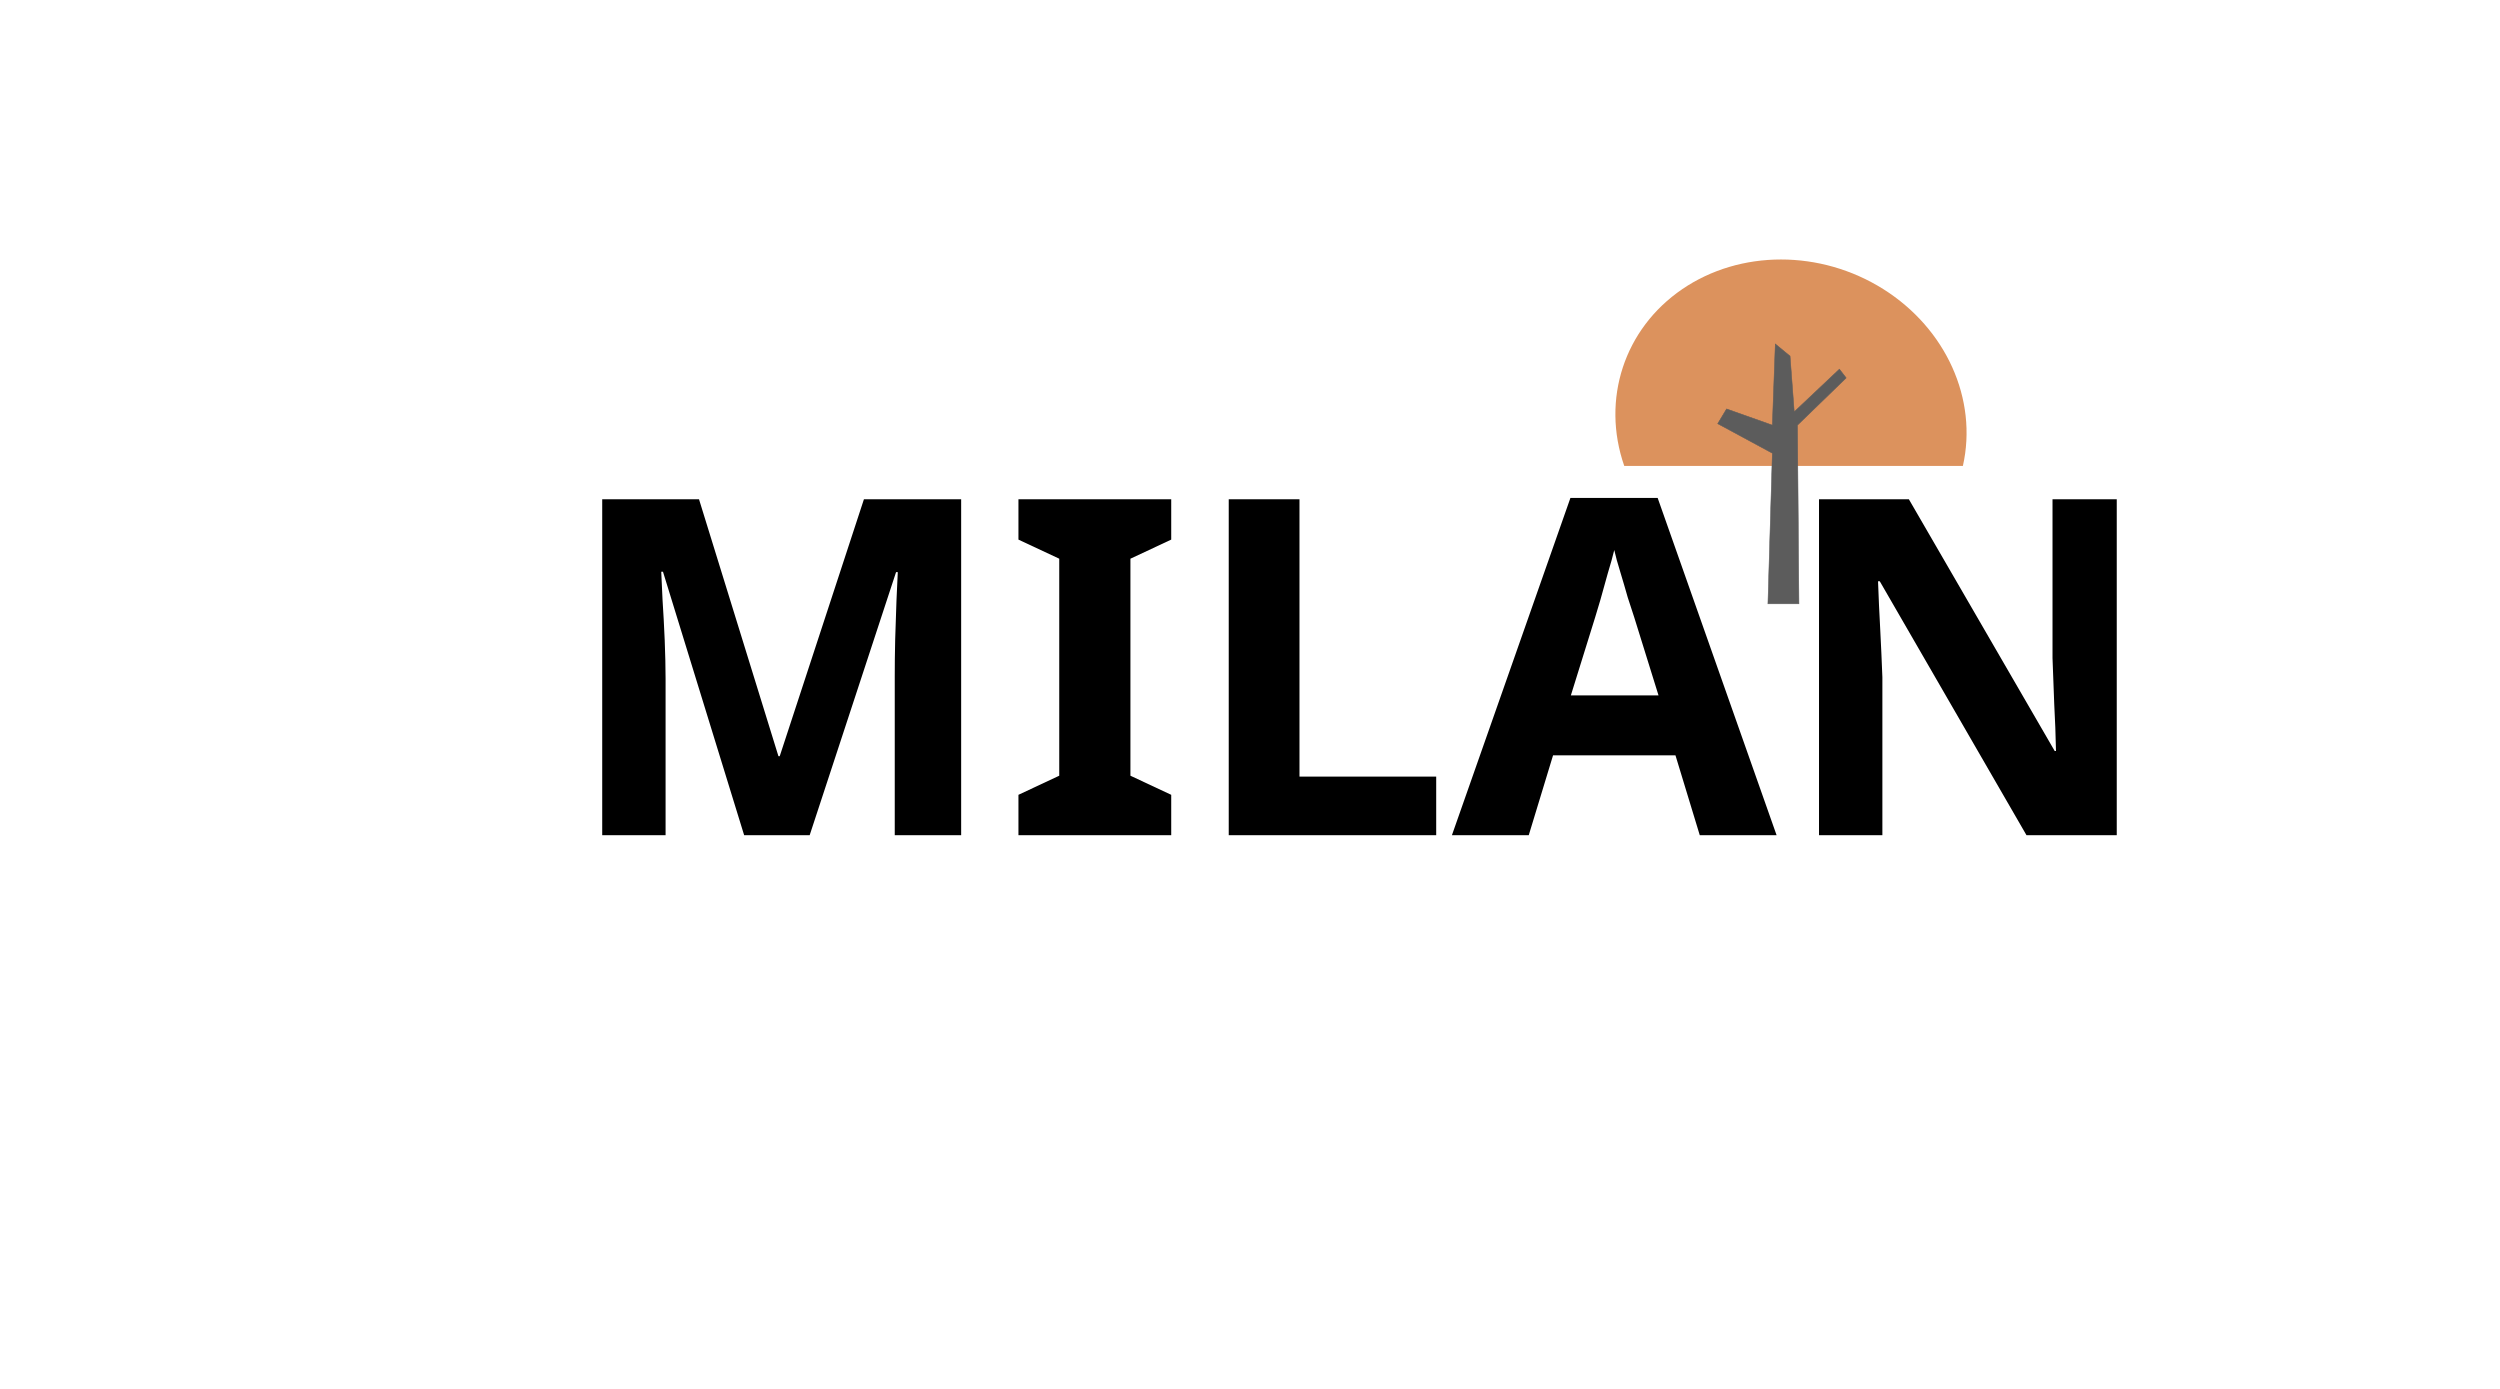
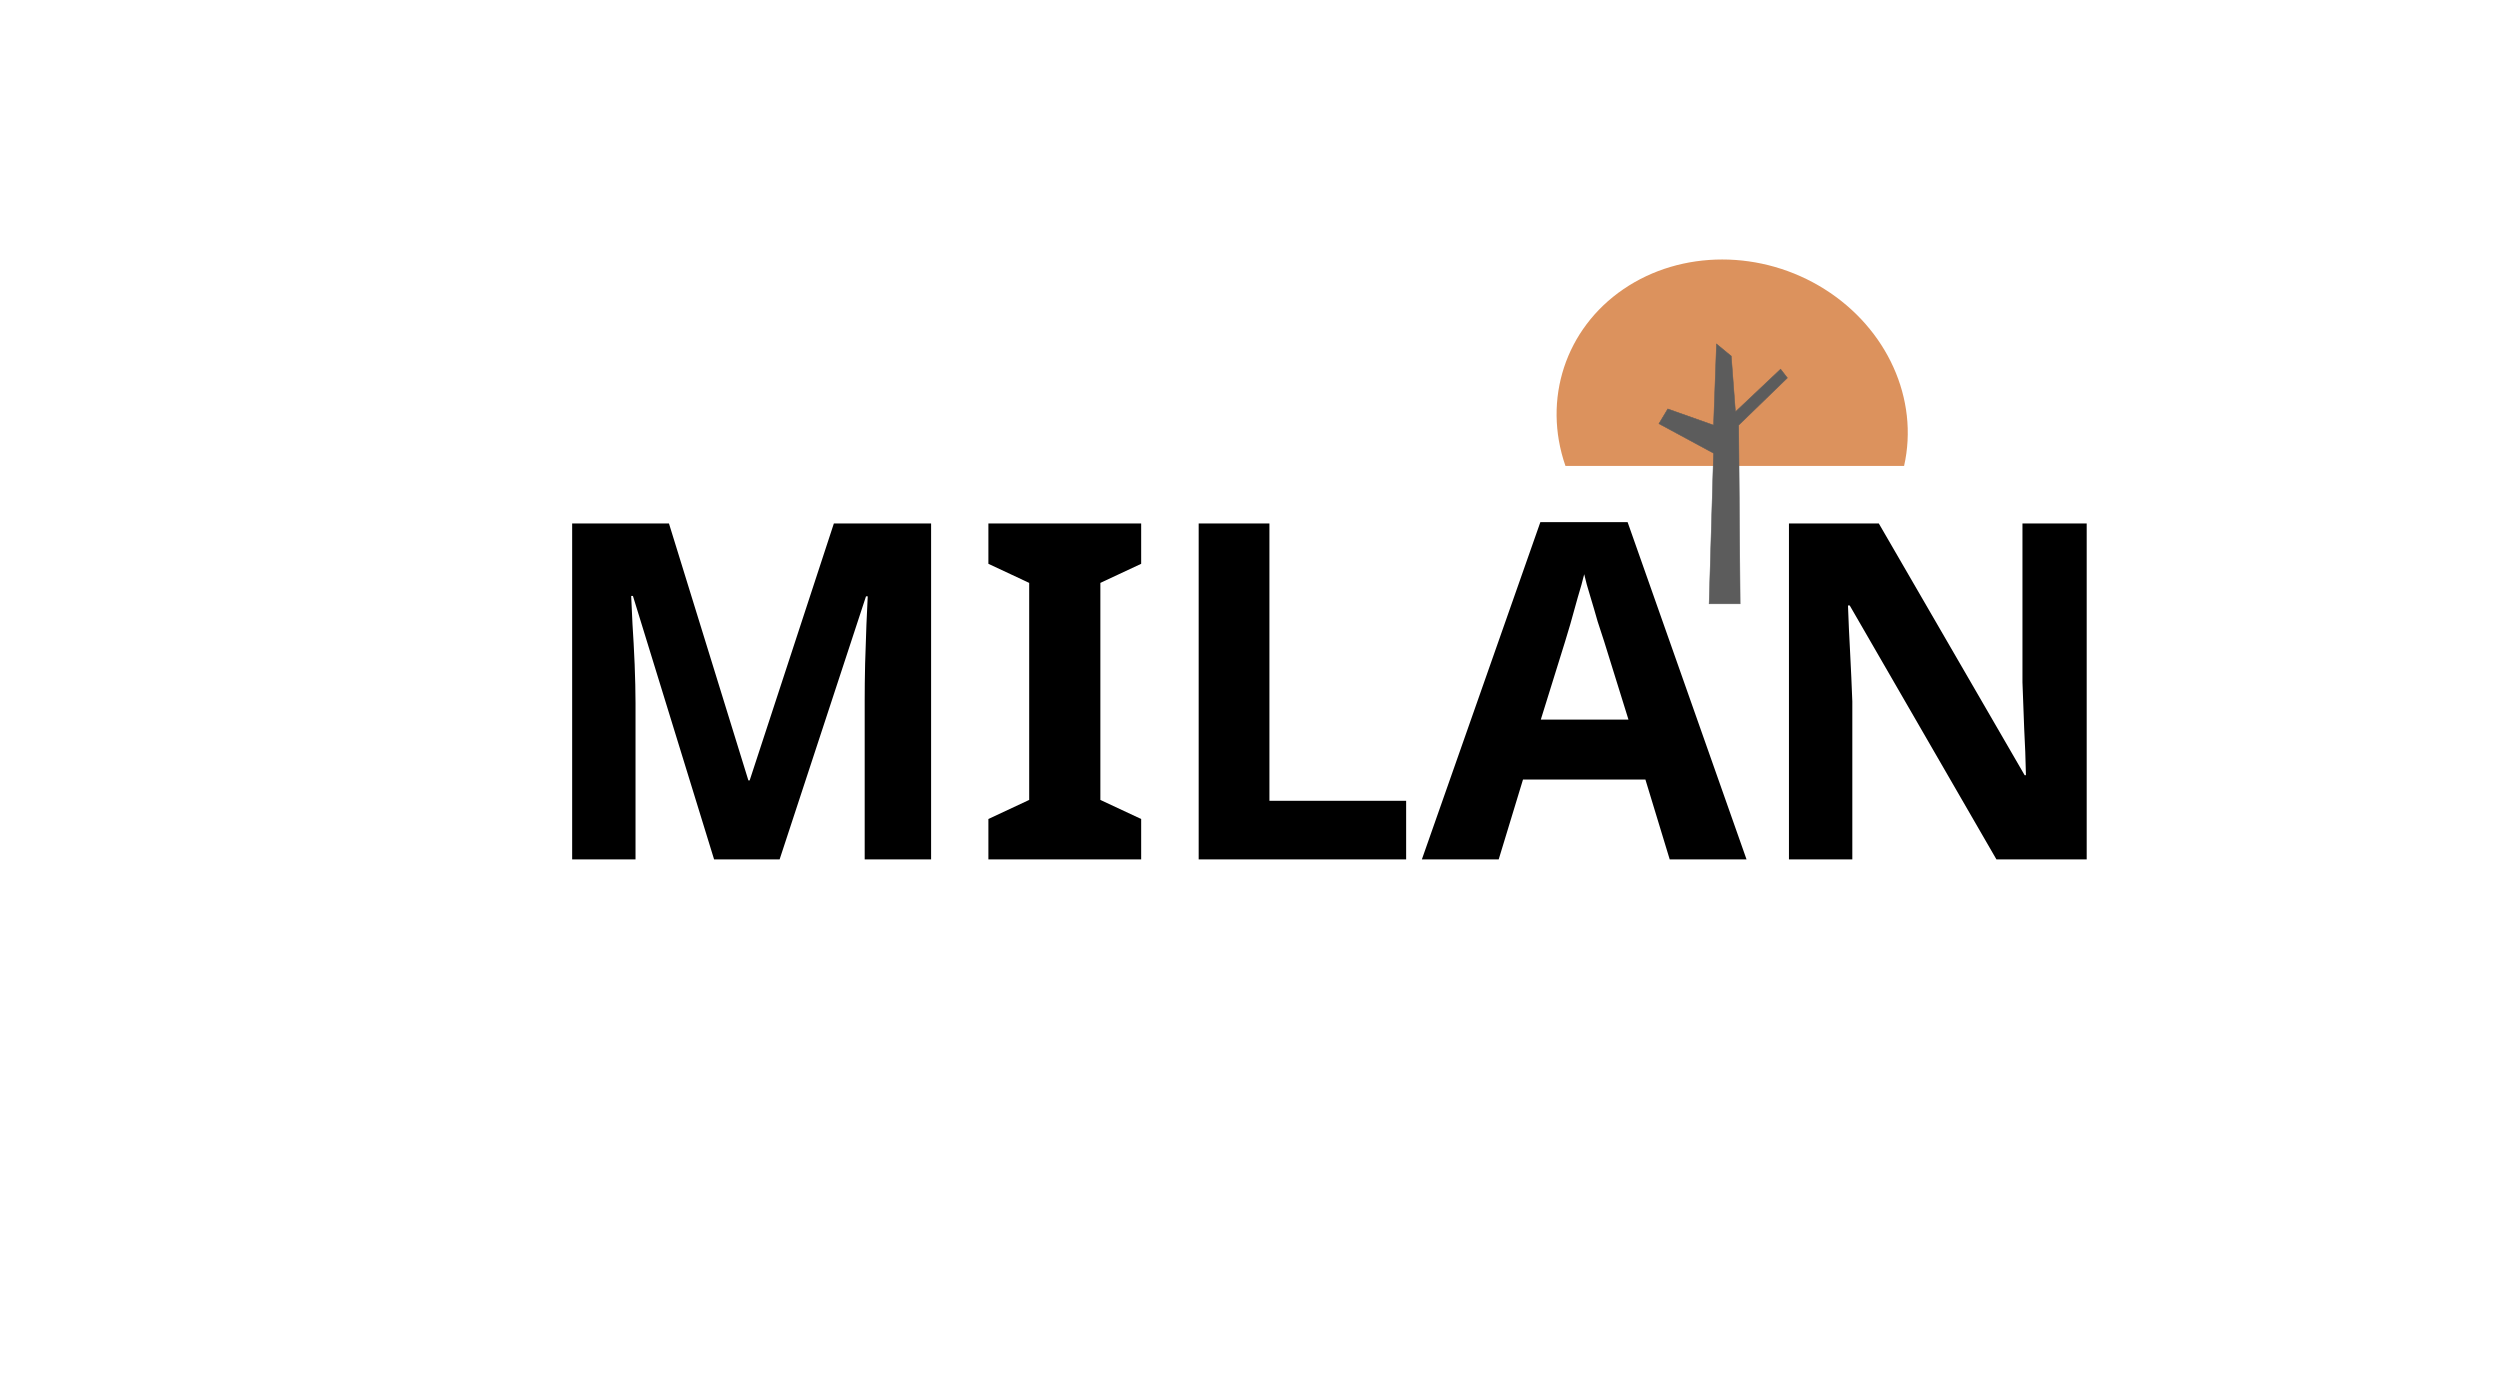
- <svg xmlns="http://www.w3.org/2000/svg" width="90mm" height="50mm" viewBox="0 0 90 50" version="1.1" id="svg4866">
+ <svg xmlns="http://www.w3.org/2000/svg" id="svg4866" version="1.1" viewBox="0 0 90 50" height="50mm" width="90mm">
  <defs id="defs4860" />
  <g id="layer1">
-     <g style="opacity:1" transform="matrix(0.5036231,0,0,0.5036231,20.48554,8.06994)" id="g8950" />
-     <text xml:space="preserve" style="font-style:normal;font-variant:normal;font-weight:bold;font-stretch:normal;font-size:6.161px;line-height:1.25;font-family:sans-serif;-inkscape-font-specification:'sans-serif Bold';letter-spacing:0px;word-spacing:0px;fill:#000000;fill-opacity:1;stroke:none;stroke-width:0.154" x="-33.475" y="27.776" id="text8026-6-3-6">
-       <tspan id="tspan8024-6-5-7" x="-33.475" y="27.776" style="font-style:normal;font-variant:normal;font-weight:normal;font-stretch:normal;font-size:14.787px;font-family:'Jaapokki subtract';-inkscape-font-specification:'Jaapokki subtract';stroke-width:0.154" />
+     <g id="g8950" transform="matrix(0.5036231,0,0,0.5036231,20.48554,8.06994)" style="opacity:1" />
+     <text id="text8026-6-3-6" y="27.776" x="-33.475" style="font-style:normal;font-variant:normal;font-weight:bold;font-stretch:normal;font-size:6.161px;line-height:1.25;font-family:sans-serif;-inkscape-font-specification:'sans-serif Bold';letter-spacing:0px;word-spacing:0px;fill:#000000;fill-opacity:1;stroke:none;stroke-width:0.154" xml:space="preserve">
+       <tspan style="font-style:normal;font-variant:normal;font-weight:normal;font-stretch:normal;font-size:14.787px;font-family:'Jaapokki subtract';-inkscape-font-specification:'Jaapokki subtract';stroke-width:0.154" y="27.776" x="-33.475" id="tspan8024-6-5-7" />
    </text>
-     <text xml:space="preserve" style="font-style:normal;font-variant:normal;font-weight:bold;font-stretch:normal;font-size:16.933px;line-height:1.25;font-family:'Jaapokki subtract';-inkscape-font-specification:'Jaapokki subtract, Bold';font-variant-ligatures:normal;font-variant-caps:normal;font-variant-numeric:normal;font-variant-east-asian:normal;stroke-width:0.265" x="20.15" y="30.066" id="text3052-2-00-2">
-       <tspan id="tspan3050-5-46-6" x="20.15" y="30.066" style="font-style:normal;font-variant:normal;font-weight:bold;font-stretch:normal;font-size:16.933px;font-family:'Jaapokki subtract';-inkscape-font-specification:'Jaapokki subtract, Bold';font-variant-ligatures:normal;font-variant-caps:normal;font-variant-numeric:normal;font-variant-east-asian:normal;stroke-width:0.265">MILAN</tspan>
+     <text id="text3052-2-00-2" y="30.935" x="19.067" style="font-style:normal;font-variant:normal;font-weight:bold;font-stretch:normal;font-size:16.933px;line-height:1.25;font-family:'Jaapokki subtract';-inkscape-font-specification:'Jaapokki subtract, Bold';font-variant-ligatures:normal;font-variant-caps:normal;font-variant-numeric:normal;font-variant-east-asian:normal;stroke-width:0.265" xml:space="preserve">
+       <tspan style="font-style:normal;font-variant:normal;font-weight:bold;font-stretch:normal;font-size:16.933px;font-family:'Jaapokki subtract';-inkscape-font-specification:'Jaapokki subtract, Bold';font-variant-ligatures:normal;font-variant-caps:normal;font-variant-numeric:normal;font-variant-east-asian:normal;stroke-width:0.265" y="30.935" x="19.067" id="tspan3050-5-46-6">MILAN</tspan>
    </text>
-     <g id="g1730-0-9" transform="matrix(0.07030924,0,0,0.07030924,73.63753,4.894696)" style="opacity:0.639">
-       <path transform="matrix(0.9708448,0.2397091,-0.2201293,0.9754707,0,0)" d="M -173.248,215.759 A 90.664,83.138 0 0 1 -164.183,120.75 90.664,83.138 0 0 1 -63.721,96.066 90.664,83.138 0 0 1 -4.066,174.19" id="path1631-63-2" style="opacity:1;fill:#c95501;fill-opacity:1;stroke-width:0.336" />
-       <path id="path1661-2-06" d="m -138.339,106.5 7.552,6.219 2.142,28.513 23.125,-21.835 3.467,4.49 -24.946,24.19 0.756,91.47 h -15.875 l 2.268,-77.107 -27.97,-15.119 4.536,-7.56 23.435,8.315 z" style="fill:#000000;fill-opacity:1;stroke:#000000;stroke-width:0.265px;stroke-linecap:butt;stroke-linejoin:miter;stroke-opacity:1" />
+     <g style="opacity:0.639" transform="matrix(0.07030924,0,0,0.07030924,71.52086,4.894696)" id="g1730-0-9">
+       <path style="opacity:1;fill:#c95501;fill-opacity:1;stroke-width:0.336" id="path1631-63-2" d="M -173.248,215.759 A 90.664,83.138 0 0 1 -164.183,120.75 90.664,83.138 0 0 1 -63.721,96.066 90.664,83.138 0 0 1 -4.066,174.19" transform="matrix(0.9708448,0.2397091,-0.2201293,0.9754707,0,0)" />
+       <path style="fill:#000000;fill-opacity:1;stroke:#000000;stroke-width:0.265px;stroke-linecap:butt;stroke-linejoin:miter;stroke-opacity:1" d="m -138.339,106.5 7.552,6.219 2.142,28.513 23.125,-21.835 3.467,4.49 -24.946,24.19 0.756,91.47 h -15.875 l 2.268,-77.107 -27.97,-15.119 4.536,-7.56 23.435,8.315 z" id="path1661-2-06" />
    </g>
  </g>
</svg>
